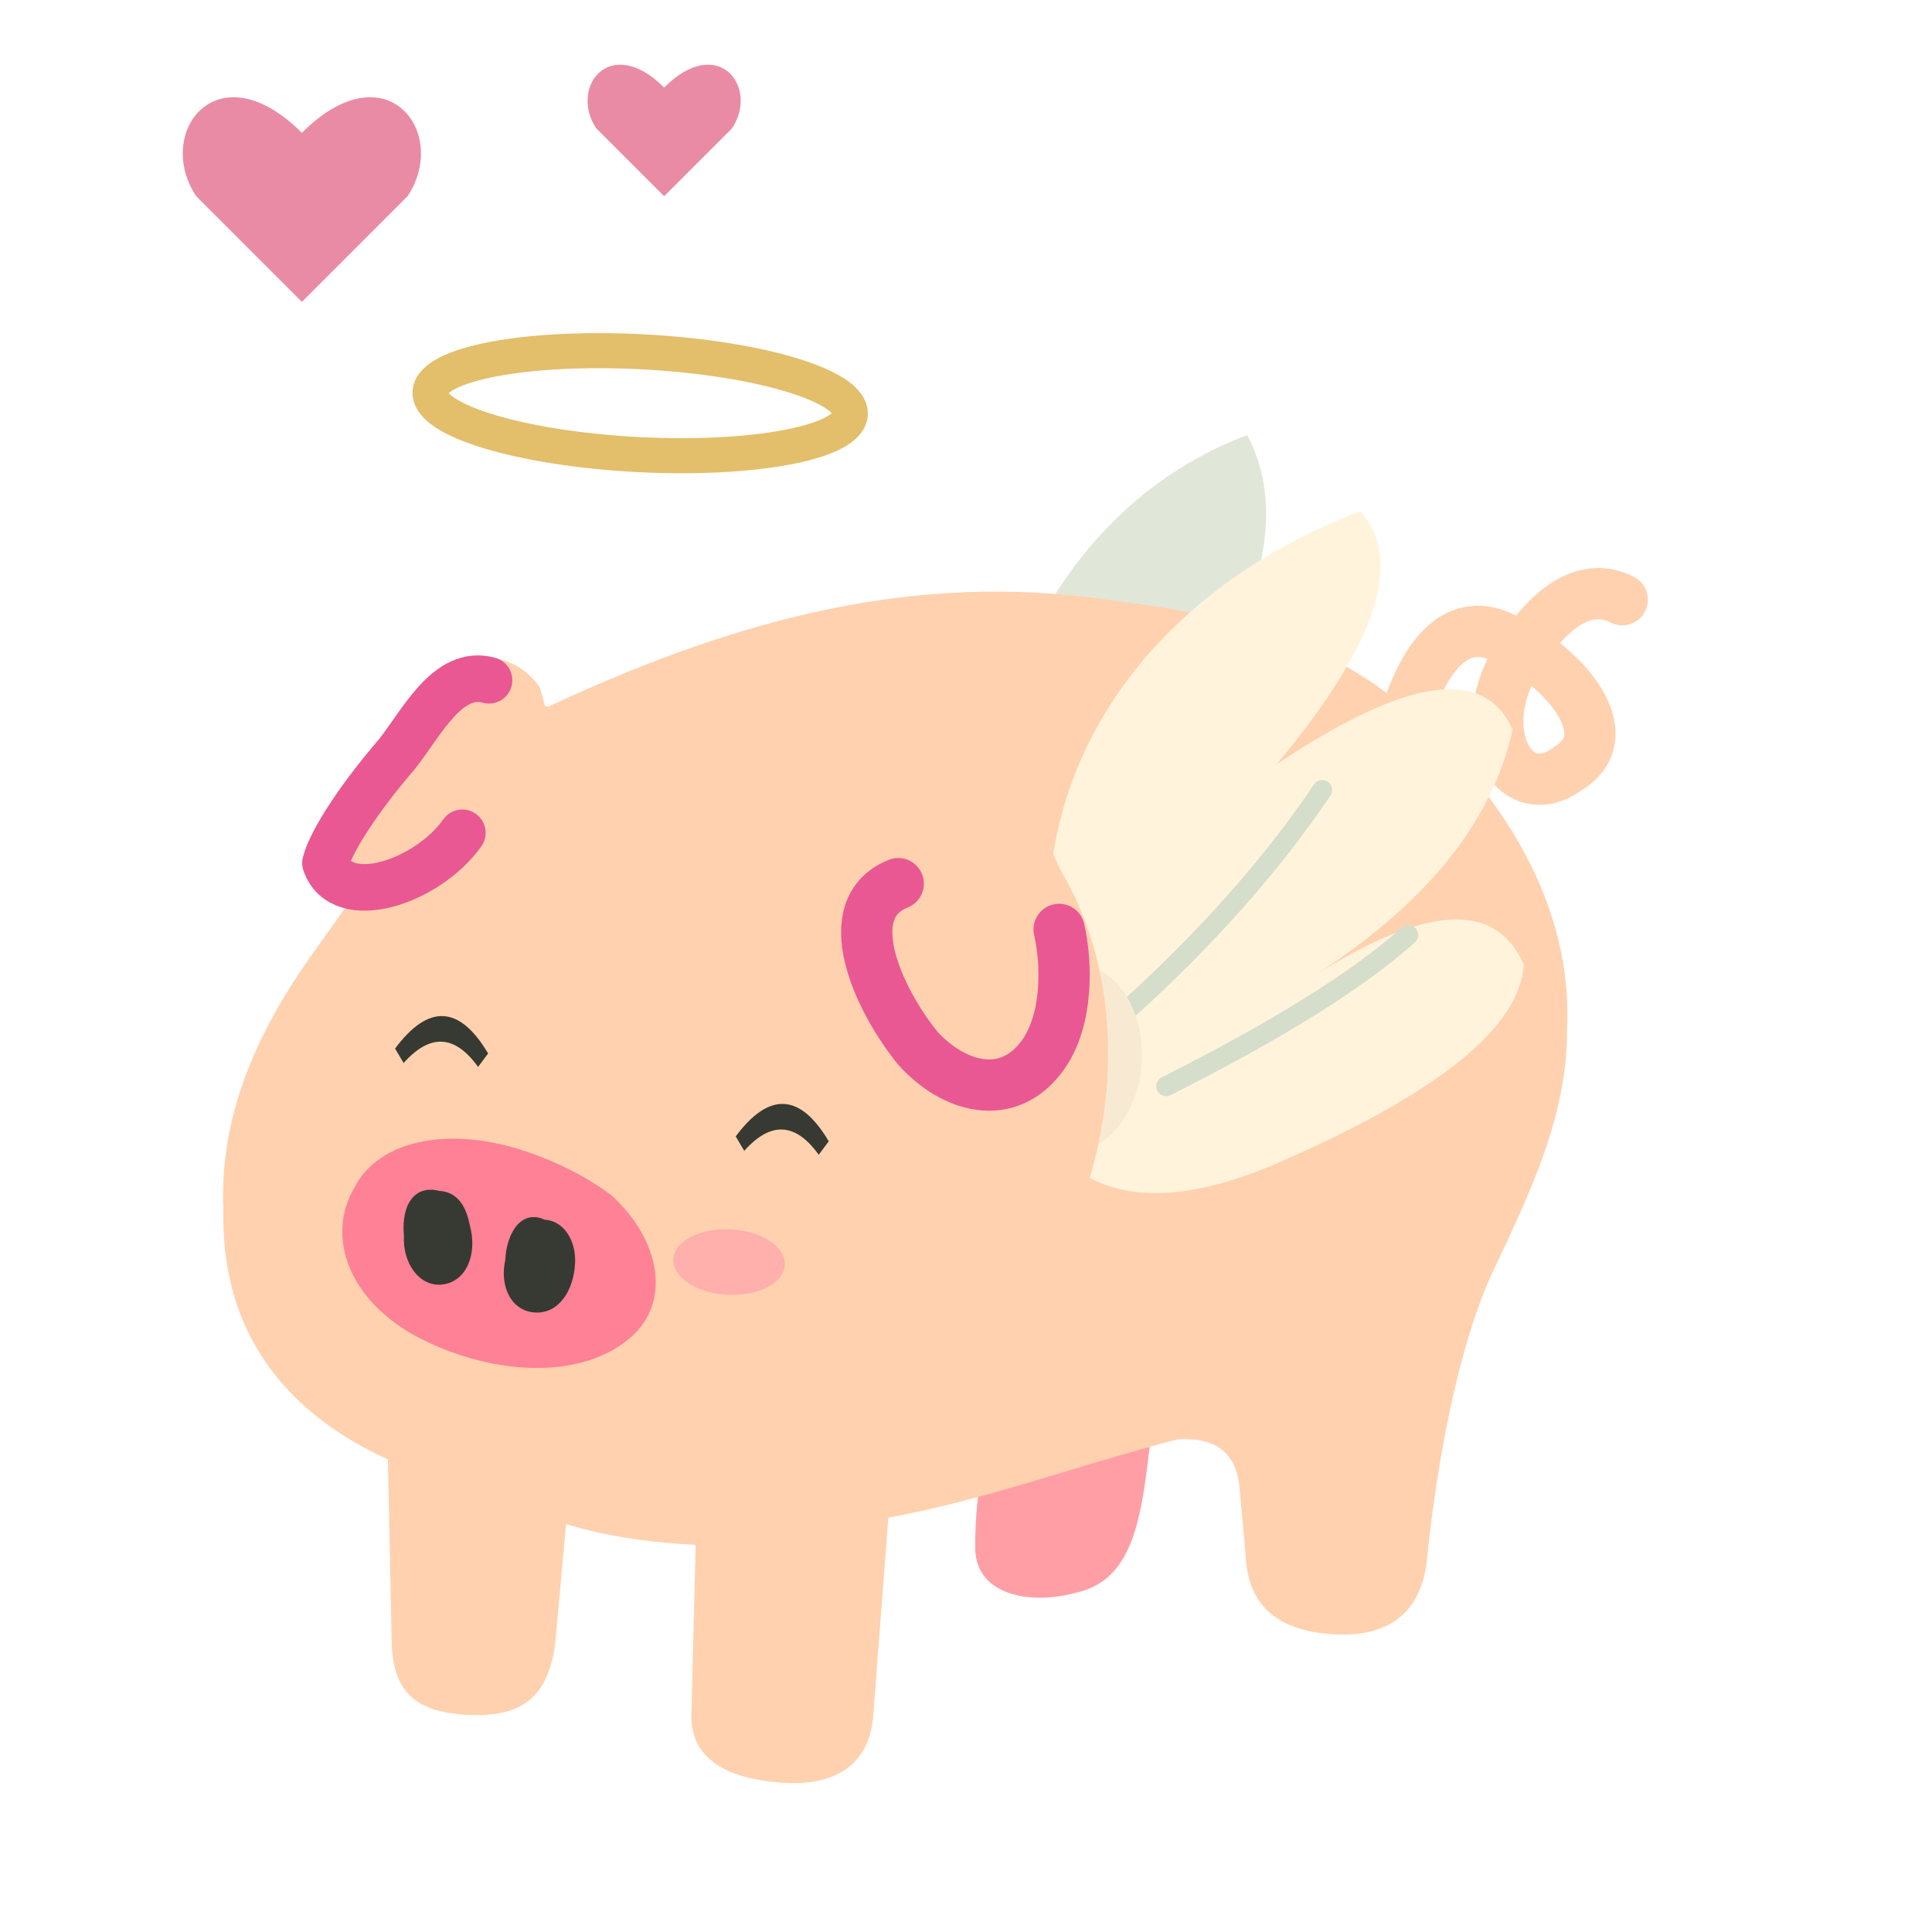
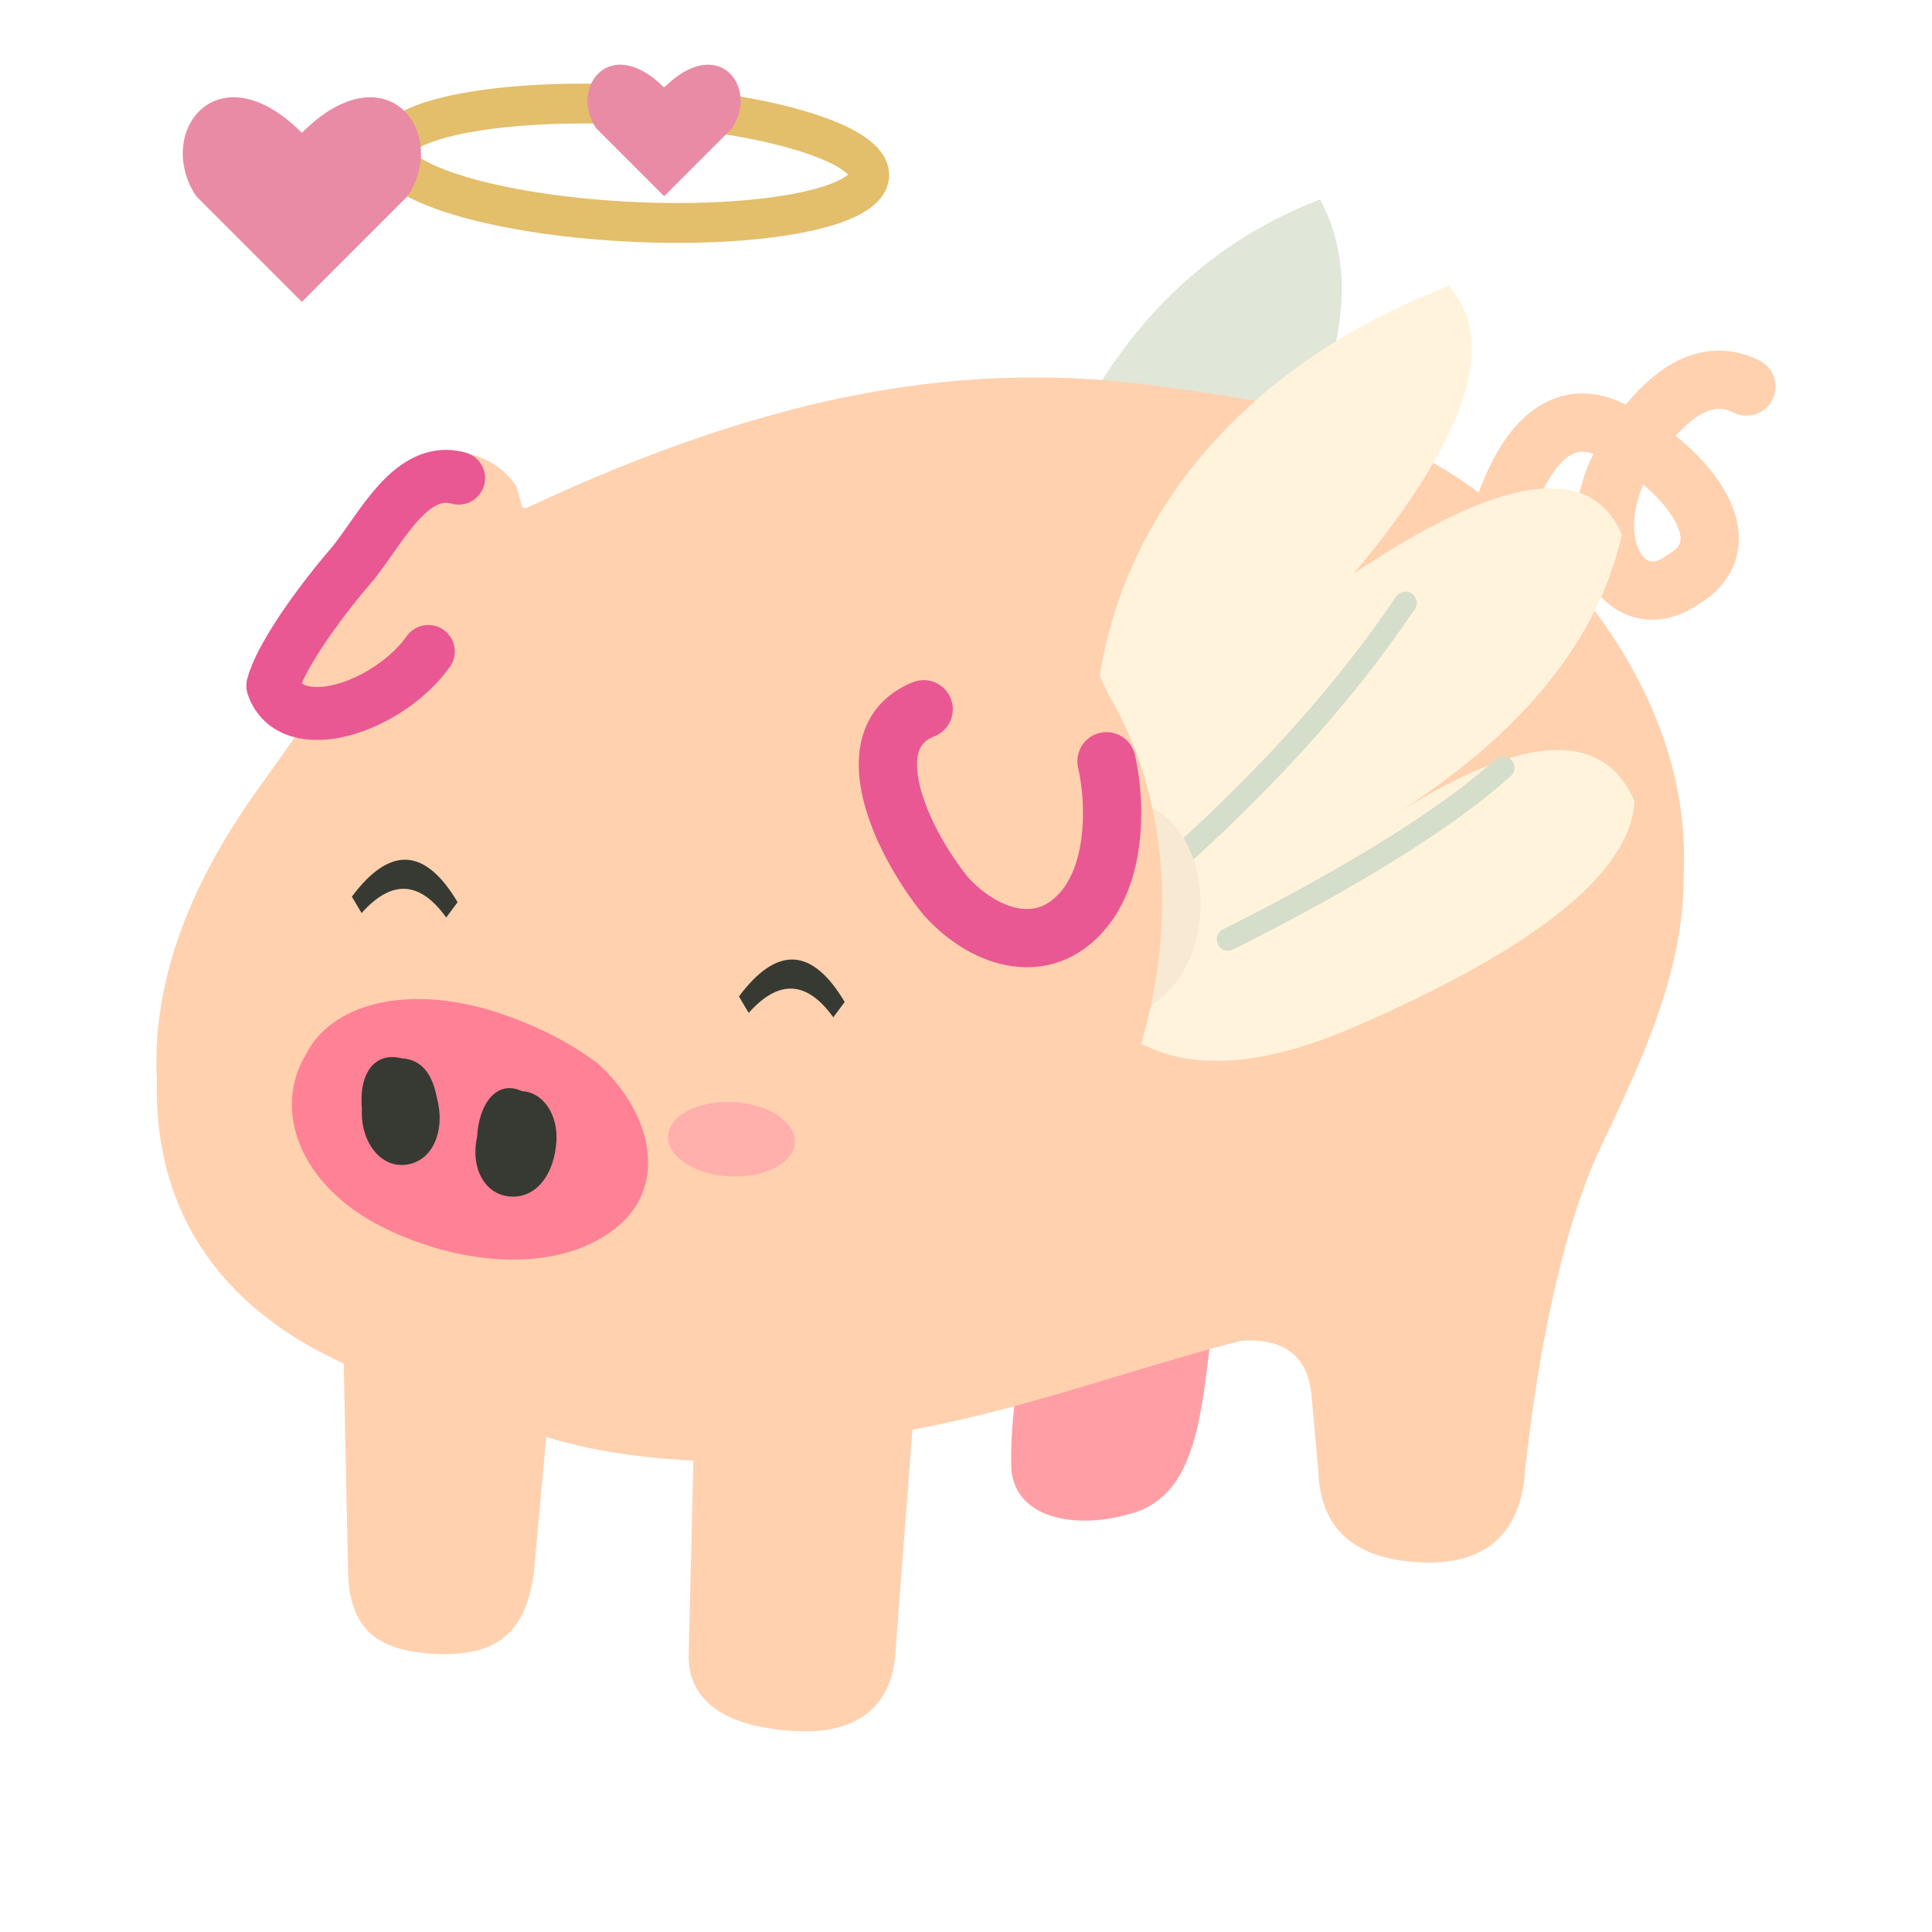
<svg xmlns="http://www.w3.org/2000/svg" width="64" height="64" viewBox="0 0 64 64" role="img" aria-label="天使猪·摸摸">
  <g transform="translate(3 6) scale(0.88)">
    <g transform="rotate(3 32 44)">
-       <g transform="translate(3 9) scale(.88)">
+       <g>
        <path d="M33 17Q35 4 44 0Q47 5 41 14L39 22Z" fill="#E0E7D9" />
        <g transform="translate(-7.17 -0.78) scale(0.1993)" stroke-linecap="round" stroke-linejoin="round">
          <path fill="#FF9FA5" d="M214 210C213 221 210 232 211 246C212 256 224 257 233 254C244 251 246 240 247 225L248 211Z" />
          <path d="M294 62C298 47 305 40 315 45C327 50 341 64 329 72C319 80 309 67 316 51C322 39 330 31 339 35" fill="none" stroke="#FFD1AF" stroke-width="11" />
          <path fill="#FFD1AF" d="M110 70C155 46 192 37 231 41C259 43 279 48 298 64C320 83 332 105 332 128C333 146 326 163 319 180C312 197 309 223 308 241C308 254 301 260 289 260C277 260 270 255 269 244L267 230C266 222 261 219 253 220C231 227 213 235 192 240L191 282C191 292 185 298 173 298C159 298 152 293 152 284L151 248C140 248 131 247 123 245L122 271C121 282 116 287 104 287C93 287 88 283 87 273L84 232C63 224 52 210 48 192C42 170 48 148 62 126C69 115 75 106 80 94C87 79 96 68 110 70Z" />
          <path fill="#FFD1AF" d="M63 107C64 97 75 81 84 68C90 58 102 58 108 66L115 87L90 113Z" />
        </g>
        <path d="M37 24C35 15 40 7 49 3Q52 6 46 14Q54 8 56 12Q55 18 48 23Q55 18 57 22Q57 26 47 31Q39 35 36 29Z" fill="#FFF3DC" />
        <path d="M40 25Q45 20 48 15M42 28Q49 24 52 21" fill="none" stroke="#D5DDCB" stroke-width="0.85" stroke-linecap="round" stroke-linejoin="round" />
        <ellipse cx="38" cy="27" rx="2.9" ry="4" fill="#F8EAD2" />
        <path d="M14 14C23 8 33 11 37 19C41 25 40 34 35 40C31 46 23 49 15 47C7 46 2 42 2 35C2 27 8 20 14 14Z" fill="#FFD1AF" />
        <g transform="translate(-7.17 -0.78) scale(0.1993)" stroke-linecap="round" stroke-linejoin="round">
          <path d="M97 65C88 63 83 75 78 82C71 91 65 101 64 106C68 116 86 109 93 98" fill="none" stroke="#E95892" stroke-width="10" />
          <path d="M187 104C174 110 184 129 193 139C201 147 213 150 220 139C225 131 224 119 222 112" fill="none" stroke="#E95892" stroke-width="11" />
          <path fill="#373A32" d="M81 145Q91 130 101 145L99 148Q91 138 83 148Z" />
          <path fill="#373A32" d="M155 160Q165 145 175 160L173 163Q165 153 157 163Z" />
          <path fill="#FF8195" d="M108 165C91 161 78 166 74 175C68 186 74 200 90 207C106 214 125 214 135 204C143 196 140 183 129 174C123 170 116 167 108 165Z" />
          <path fill="#373A32" d="M92 175C87 174 84 178 85 185C85 191 89 196 94 195C99 194 101 188 99 182C98 178 96 175 92 175Z" />
          <path fill="#373A32" d="M115 180C110 178 107 183 107 189C106 195 109 200 114 200C119 200 122 195 122 189C122 184 119 180 115 180Z" />
        </g>
        <ellipse cx="23.72" cy="36.49" rx="2.39" ry="1.4" fill="#FFAFAC" />
        <ellipse cx="18" cy="0" rx="9" ry="2.2" fill="none" stroke="#E3BE6B" stroke-width="1.5" />
      </g>
    </g>
  </g>
  <g transform="translate(10 3) scale(0.7)">
    <path d="M0 2C-4-2-7 2-5 5L0 10L5 5C7 2 4-2 0 2Z" fill="#EA8BA5" />
  </g>
  <g transform="translate(22 2) scale(0.45)">
    <path d="M0 2C-4-2-7 2-5 5L0 10L5 5C7 2 4-2 0 2Z" fill="#EA8BA5" />
  </g>
</svg>
